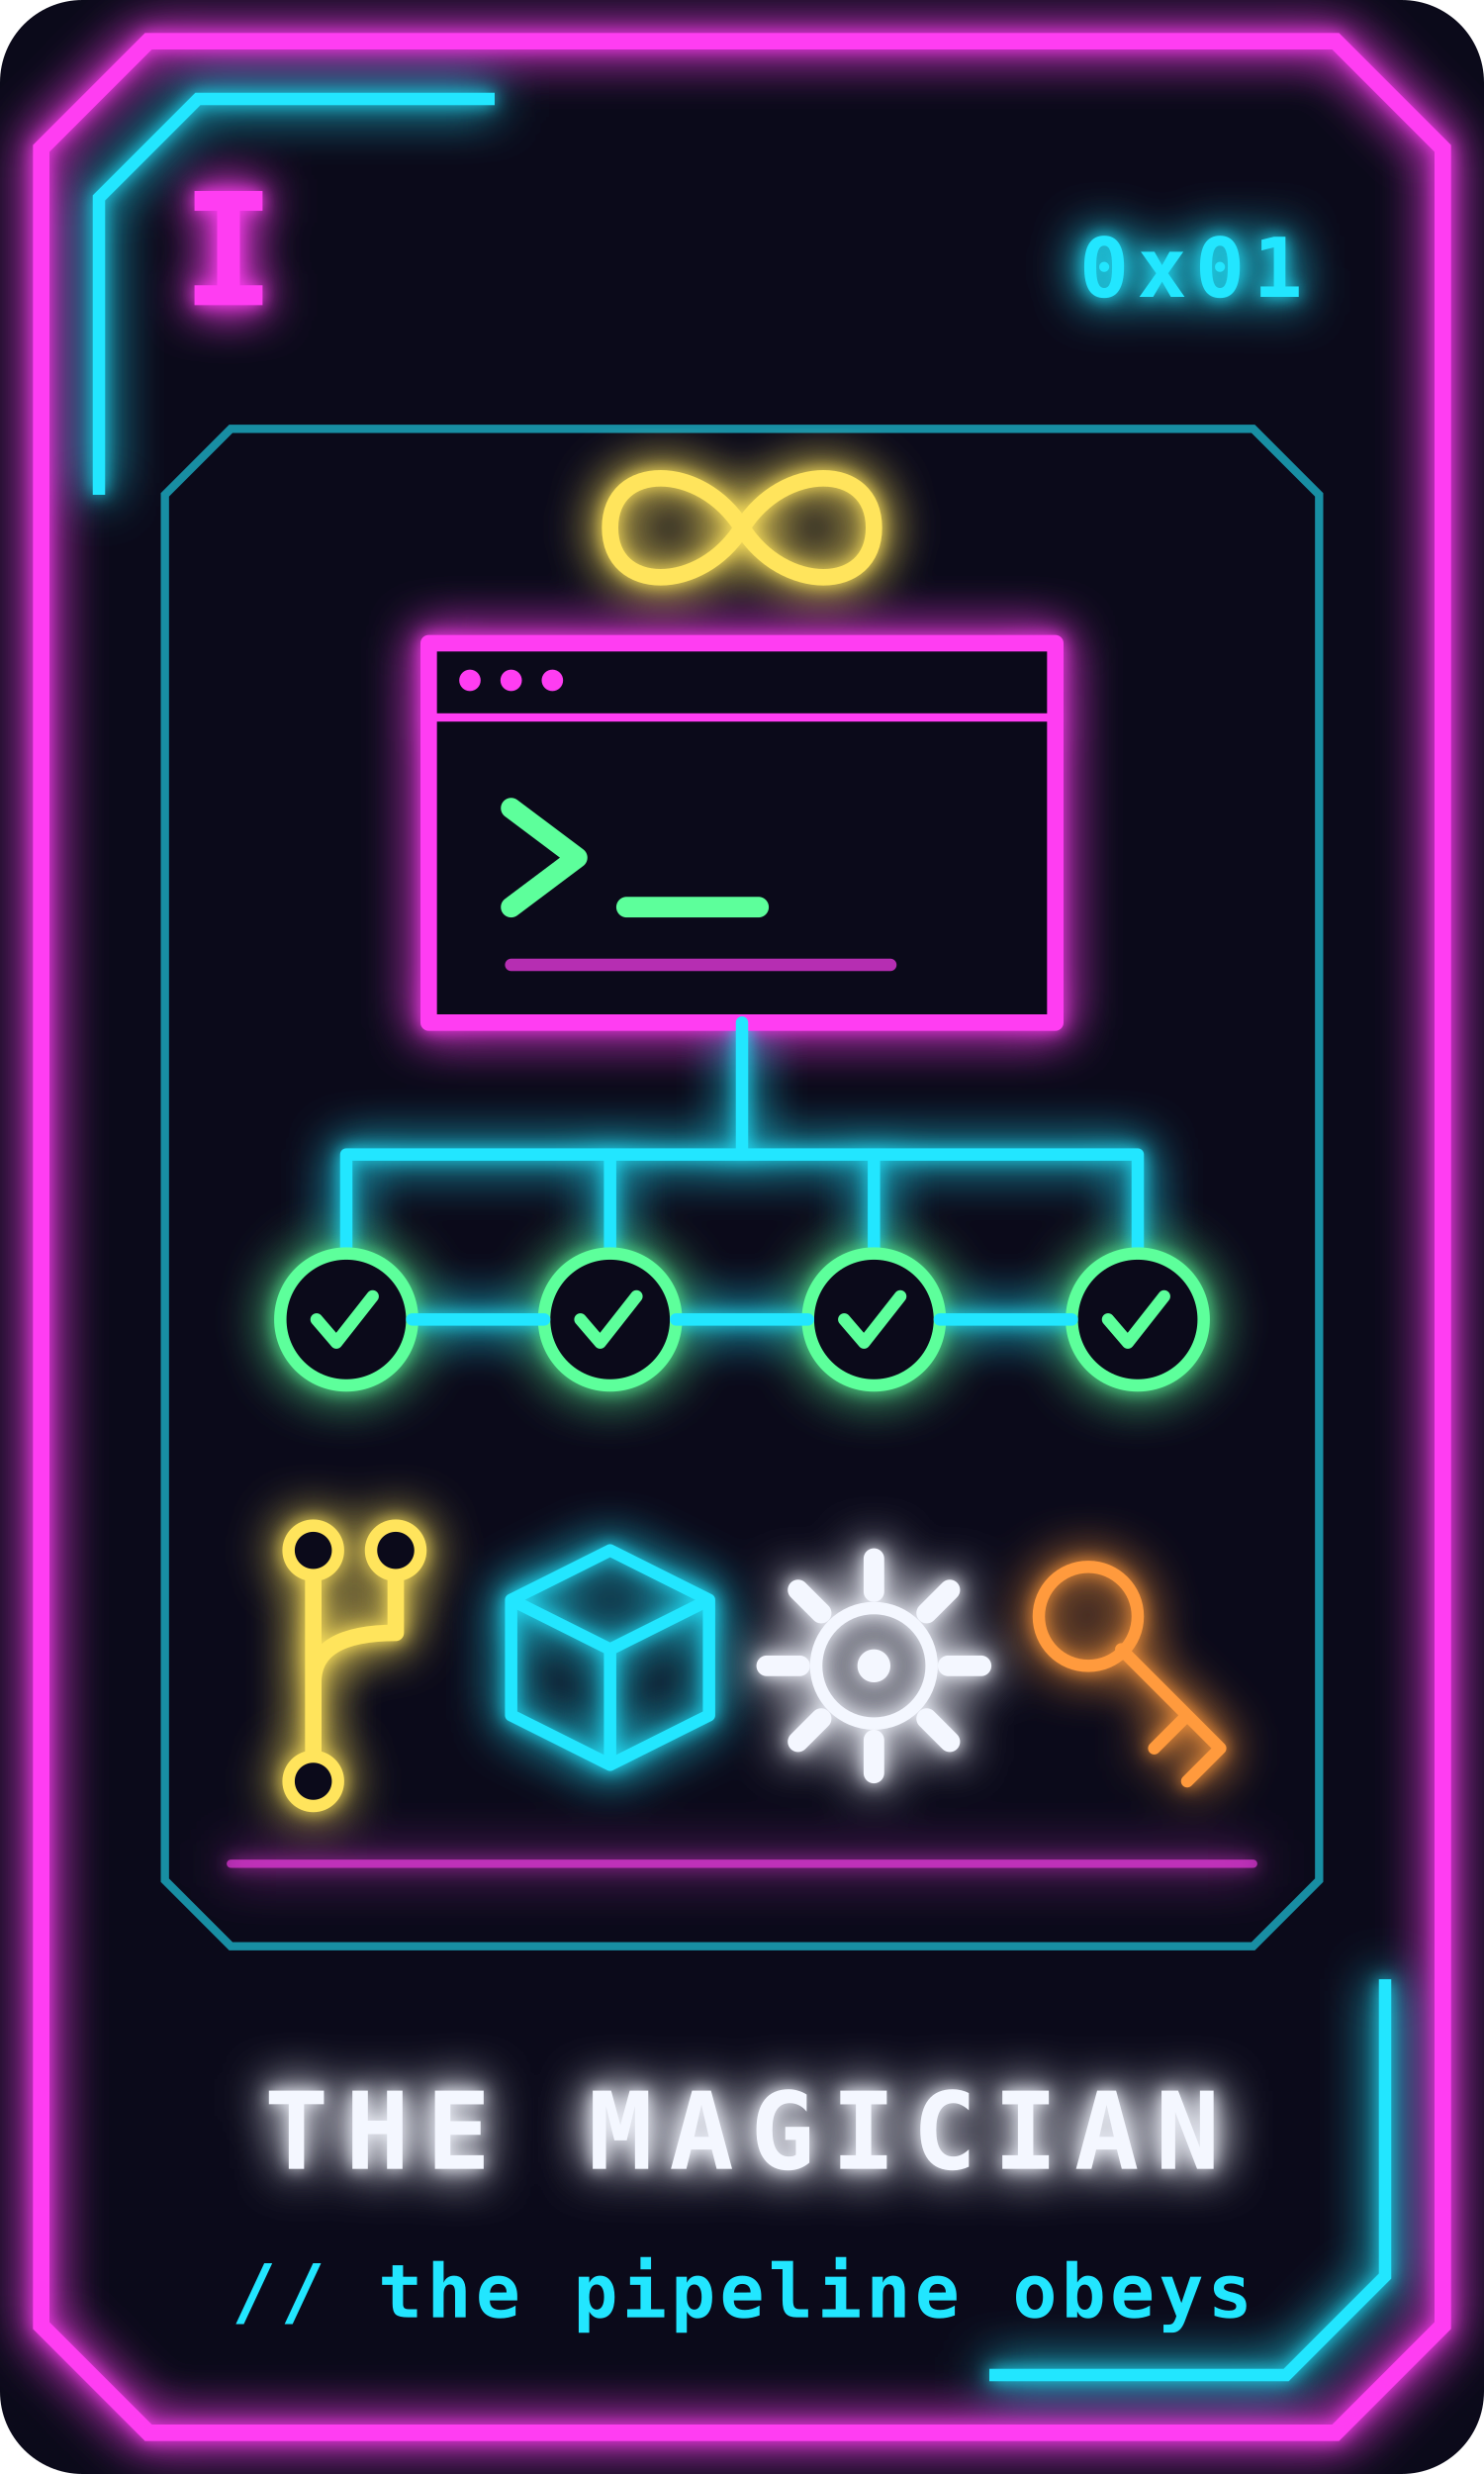
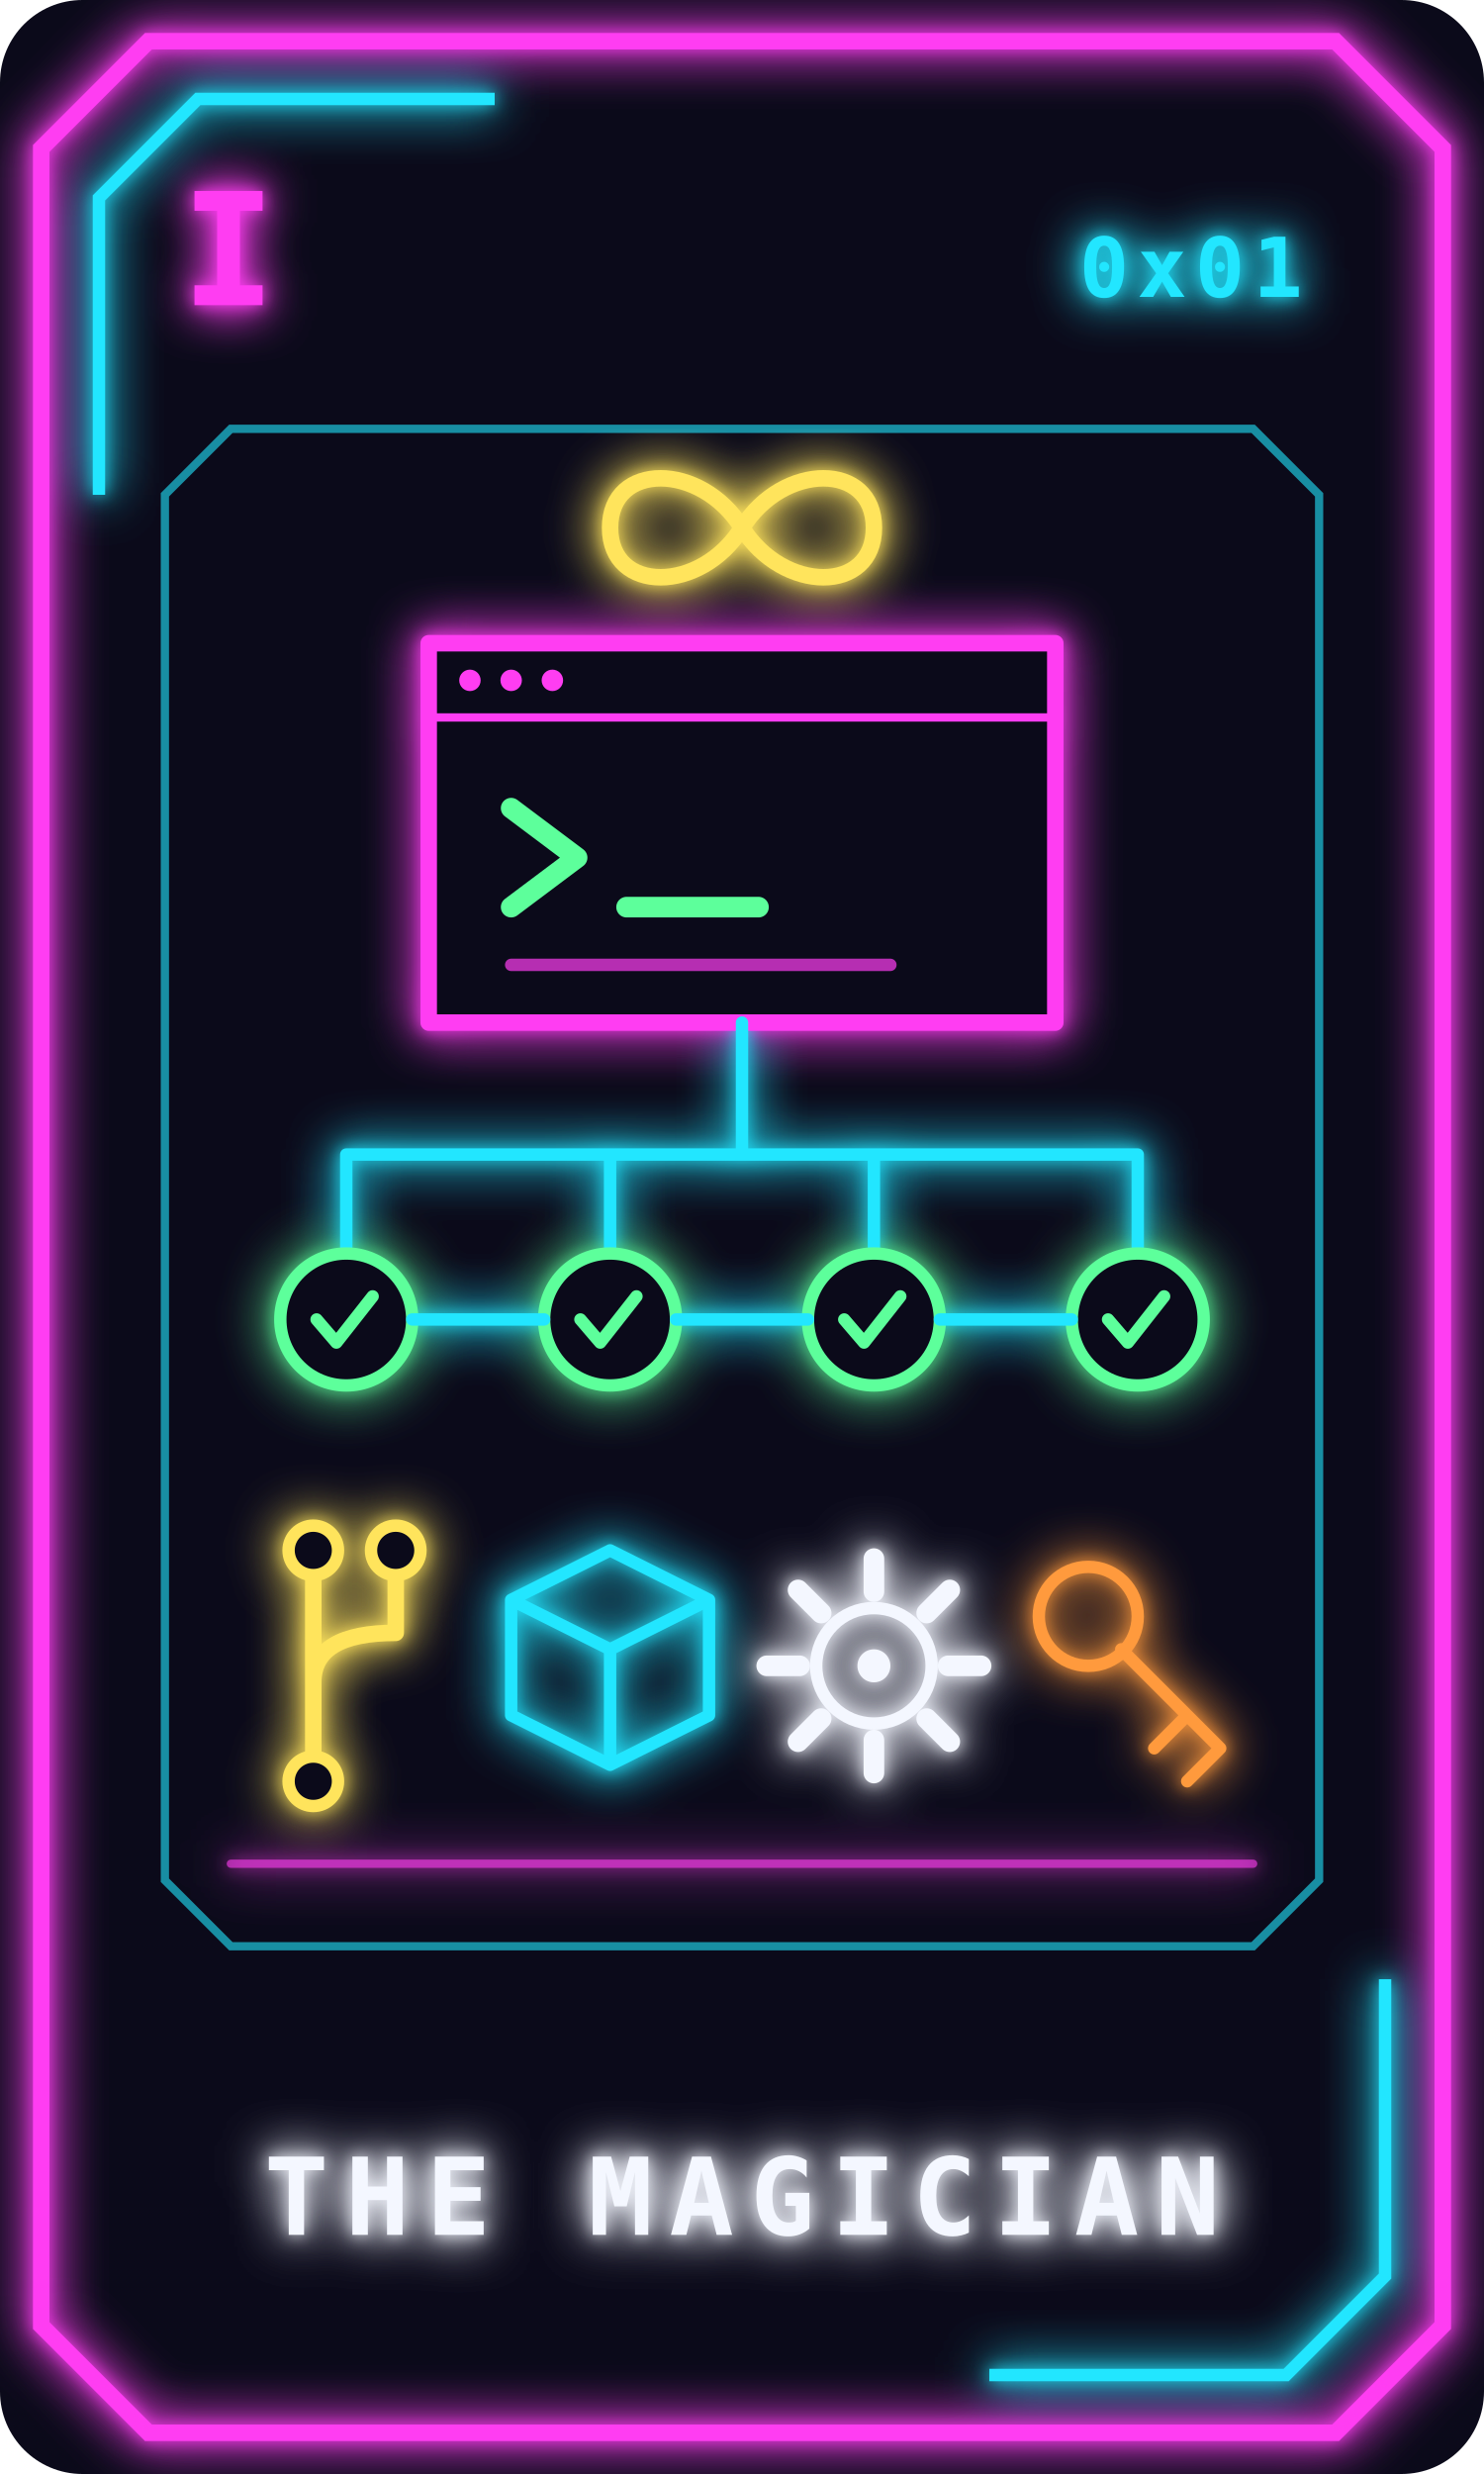
<svg xmlns="http://www.w3.org/2000/svg" width="180" height="300" viewBox="0 0 180 300">
  <g>
    <defs>
      <filter id="ds-neon" x="-30%" y="-30%" width="160%" height="160%" color-interpolation-filters="sRGB">
        <feGaussianBlur stdDeviation="3" result="wide" />
        <feGaussianBlur in="SourceGraphic" stdDeviation="1" result="near" />
        <feMerge>
          <feMergeNode in="wide" />
          <feMergeNode in="wide" />
          <feMergeNode in="near" />
          <feMergeNode in="SourceGraphic" />
        </feMerge>
      </filter>
      <clipPath id="ds-window">
        <path d="M-70 -84L-62 -92H62L70 -84V84L62 92H-62L-70 84Z" />
      </clipPath>
    </defs>
    <rect width="180" height="300" rx="10" fill="#0b0a1a" />
    <g filter="url(#ds-neon)">
      <path d="M18 5H162L175 18V282L162 295H18L5 282V18Z" fill="none" stroke="#ff3df2" stroke-width="2" />
      <path d="M12 60V24L24 12H60M168 240V276L156 288H120" fill="none" stroke="#22e6ff" stroke-width="1.5" />
      <text x="22" y="37" font-family="ui-monospace, 'SF Mono', Menlo, Consolas, monospace" font-size="19" font-weight="bold" fill="#ff3df2" text-anchor="start" letter-spacing="2">I</text>
      <text x="158" y="36" font-family="ui-monospace, 'SF Mono', Menlo, Consolas, monospace" font-size="10" font-weight="bold" fill="#22e6ff" text-anchor="end" letter-spacing="1">0x01</text>
-       <text x="90" y="263" font-family="ui-monospace, 'SF Mono', Menlo, Consolas, monospace" font-size="13" font-weight="bold" fill="#f4f7ff" text-anchor="middle" letter-spacing="2">THE MAGICIAN</text>
+       <text x="90" y="271" font-family="ui-monospace, 'SF Mono', Menlo, Consolas, monospace" font-size="13" font-weight="bold" fill="#f4f7ff" text-anchor="middle" letter-spacing="2">THE MAGICIAN</text>
    </g>
-     <text x="90" y="281" font-family="ui-monospace, 'SF Mono', Menlo, Consolas, monospace" font-size="9" font-weight="bold" fill="#22e6ff" text-anchor="middle" letter-spacing="0.5">// the pipeline obeys</text>
    <g transform="translate(90 144)">
      <g clip-path="url(#ds-window)">
        <g filter="url(#ds-neon)">
          <path d="M0 -80c5 -8 16 -8 16 0c0 8 -11 8 -16 0c-5 -8 -16 -8 -16 0c0 8 11 8 16 0" fill="none" stroke="#ffe45c" stroke-width="2" stroke-linecap="round" stroke-linejoin="round" />
          <path d="M-38 -66h76v46h-76Z" fill="#0b0a1a" stroke="#ff3df2" stroke-width="2" stroke-linecap="round" stroke-linejoin="round" />
          <path d="M-38 -57h76" fill="none" stroke="#ff3df2" stroke-width="1" stroke-linecap="round" stroke-linejoin="round" />
          <circle cx="-33" cy="-61.5" r="1.3" fill="#ff3df2" />
          <circle cx="-28" cy="-61.5" r="1.3" fill="#ff3df2" />
          <circle cx="-23" cy="-61.5" r="1.3" fill="#ff3df2" />
          <path d="M-28 -46L-20 -40L-28 -34" fill="none" stroke="#5dff9b" stroke-width="2.5" stroke-linecap="round" stroke-linejoin="round" />
          <path d="M-14 -34H2" fill="none" stroke="#5dff9b" stroke-width="2.5" stroke-linecap="round" stroke-linejoin="round" />
          <g opacity="0.7">
            <path d="M-28 -27H18" fill="none" stroke="#ff3df2" stroke-width="1.5" stroke-linecap="round" stroke-linejoin="round" />
          </g>
          <path d="M0 -20V-4M-48 10V-4H48V10M-16 -4V10M16 -4V10" fill="none" stroke="#22e6ff" stroke-width="1.5" stroke-linecap="round" stroke-linejoin="round" />
          <circle cx="-48" cy="16" r="8" fill="#0b0a1a" stroke="#5dff9b" stroke-width="1.5" />
          <path d="M-51.6 16l2.4 2.8l4.4 -5.6" fill="none" stroke="#5dff9b" stroke-width="1.5" stroke-linecap="round" stroke-linejoin="round" />
          <circle cx="-16" cy="16" r="8" fill="#0b0a1a" stroke="#5dff9b" stroke-width="1.5" />
          <path d="M-19.6 16l2.4 2.8l4.4 -5.6" fill="none" stroke="#5dff9b" stroke-width="1.5" stroke-linecap="round" stroke-linejoin="round" />
          <circle cx="16" cy="16" r="8" fill="#0b0a1a" stroke="#5dff9b" stroke-width="1.5" />
          <path d="M12.4 16l2.4 2.8l4.4 -5.6" fill="none" stroke="#5dff9b" stroke-width="1.5" stroke-linecap="round" stroke-linejoin="round" />
          <circle cx="48" cy="16" r="8" fill="#0b0a1a" stroke="#5dff9b" stroke-width="1.5" />
          <path d="M44.4 16l2.4 2.8l4.4 -5.6" fill="none" stroke="#5dff9b" stroke-width="1.5" stroke-linecap="round" stroke-linejoin="round" />
          <path d="M-40 16H-24M-8 16H8M24 16H40" fill="none" stroke="#22e6ff" stroke-width="1.5" stroke-linecap="round" stroke-linejoin="round" />
          <path d="M-52 70V46M-52 60Q-52 54 -42 54V46" fill="none" stroke="#ffe45c" stroke-width="2" stroke-linecap="round" stroke-linejoin="round" />
          <circle cx="-52" cy="72" r="3" fill="#0b0a1a" stroke="#ffe45c" stroke-width="1.5" />
          <circle cx="-52" cy="44" r="3" fill="#0b0a1a" stroke="#ffe45c" stroke-width="1.5" />
          <circle cx="-42" cy="44" r="3" fill="#0b0a1a" stroke="#ffe45c" stroke-width="1.5" />
          <path d="M-28 50L-16 44L-4 50V64L-16 70L-28 64ZM-28 50L-16 56L-4 50M-16 56V70" fill="none" stroke="#22e6ff" stroke-width="1.5" stroke-linecap="round" stroke-linejoin="round" />
          <circle cx="16" cy="58" r="7" fill="none" stroke="#f4f7ff" stroke-width="1.5" />
          <path d="M25 58L29 58M22.4 64.4L25.2 67.2M16 67L16 71M9.6 64.4L6.8 67.2M7 58L3 58M9.6 51.6L6.8 48.8M16 49L16 45M22.4 51.6L25.2 48.8" fill="none" stroke="#f4f7ff" stroke-width="2.5" stroke-linecap="round" stroke-linejoin="round" />
          <circle cx="16" cy="58" r="2" fill="#f4f7ff" />
          <circle cx="42" cy="52" r="6" fill="none" stroke="#ff9a3d" stroke-width="1.5" />
          <path d="M46 56L58 68M54 64L50 68M58 68L54 72" fill="none" stroke="#ff9a3d" stroke-width="1.5" stroke-linecap="round" stroke-linejoin="round" />
          <g opacity="0.6">
            <path d="M-62 82H62" fill="none" stroke="#ff3df2" stroke-width="1" stroke-linecap="round" stroke-linejoin="round" />
          </g>
        </g>
      </g>
      <path d="M-70 -84L-62 -92H62L70 -84V84L62 92H-62L-70 84Z" fill="none" stroke="#22e6ff" stroke-width="1" opacity="0.6" />
    </g>
  </g>
</svg>
